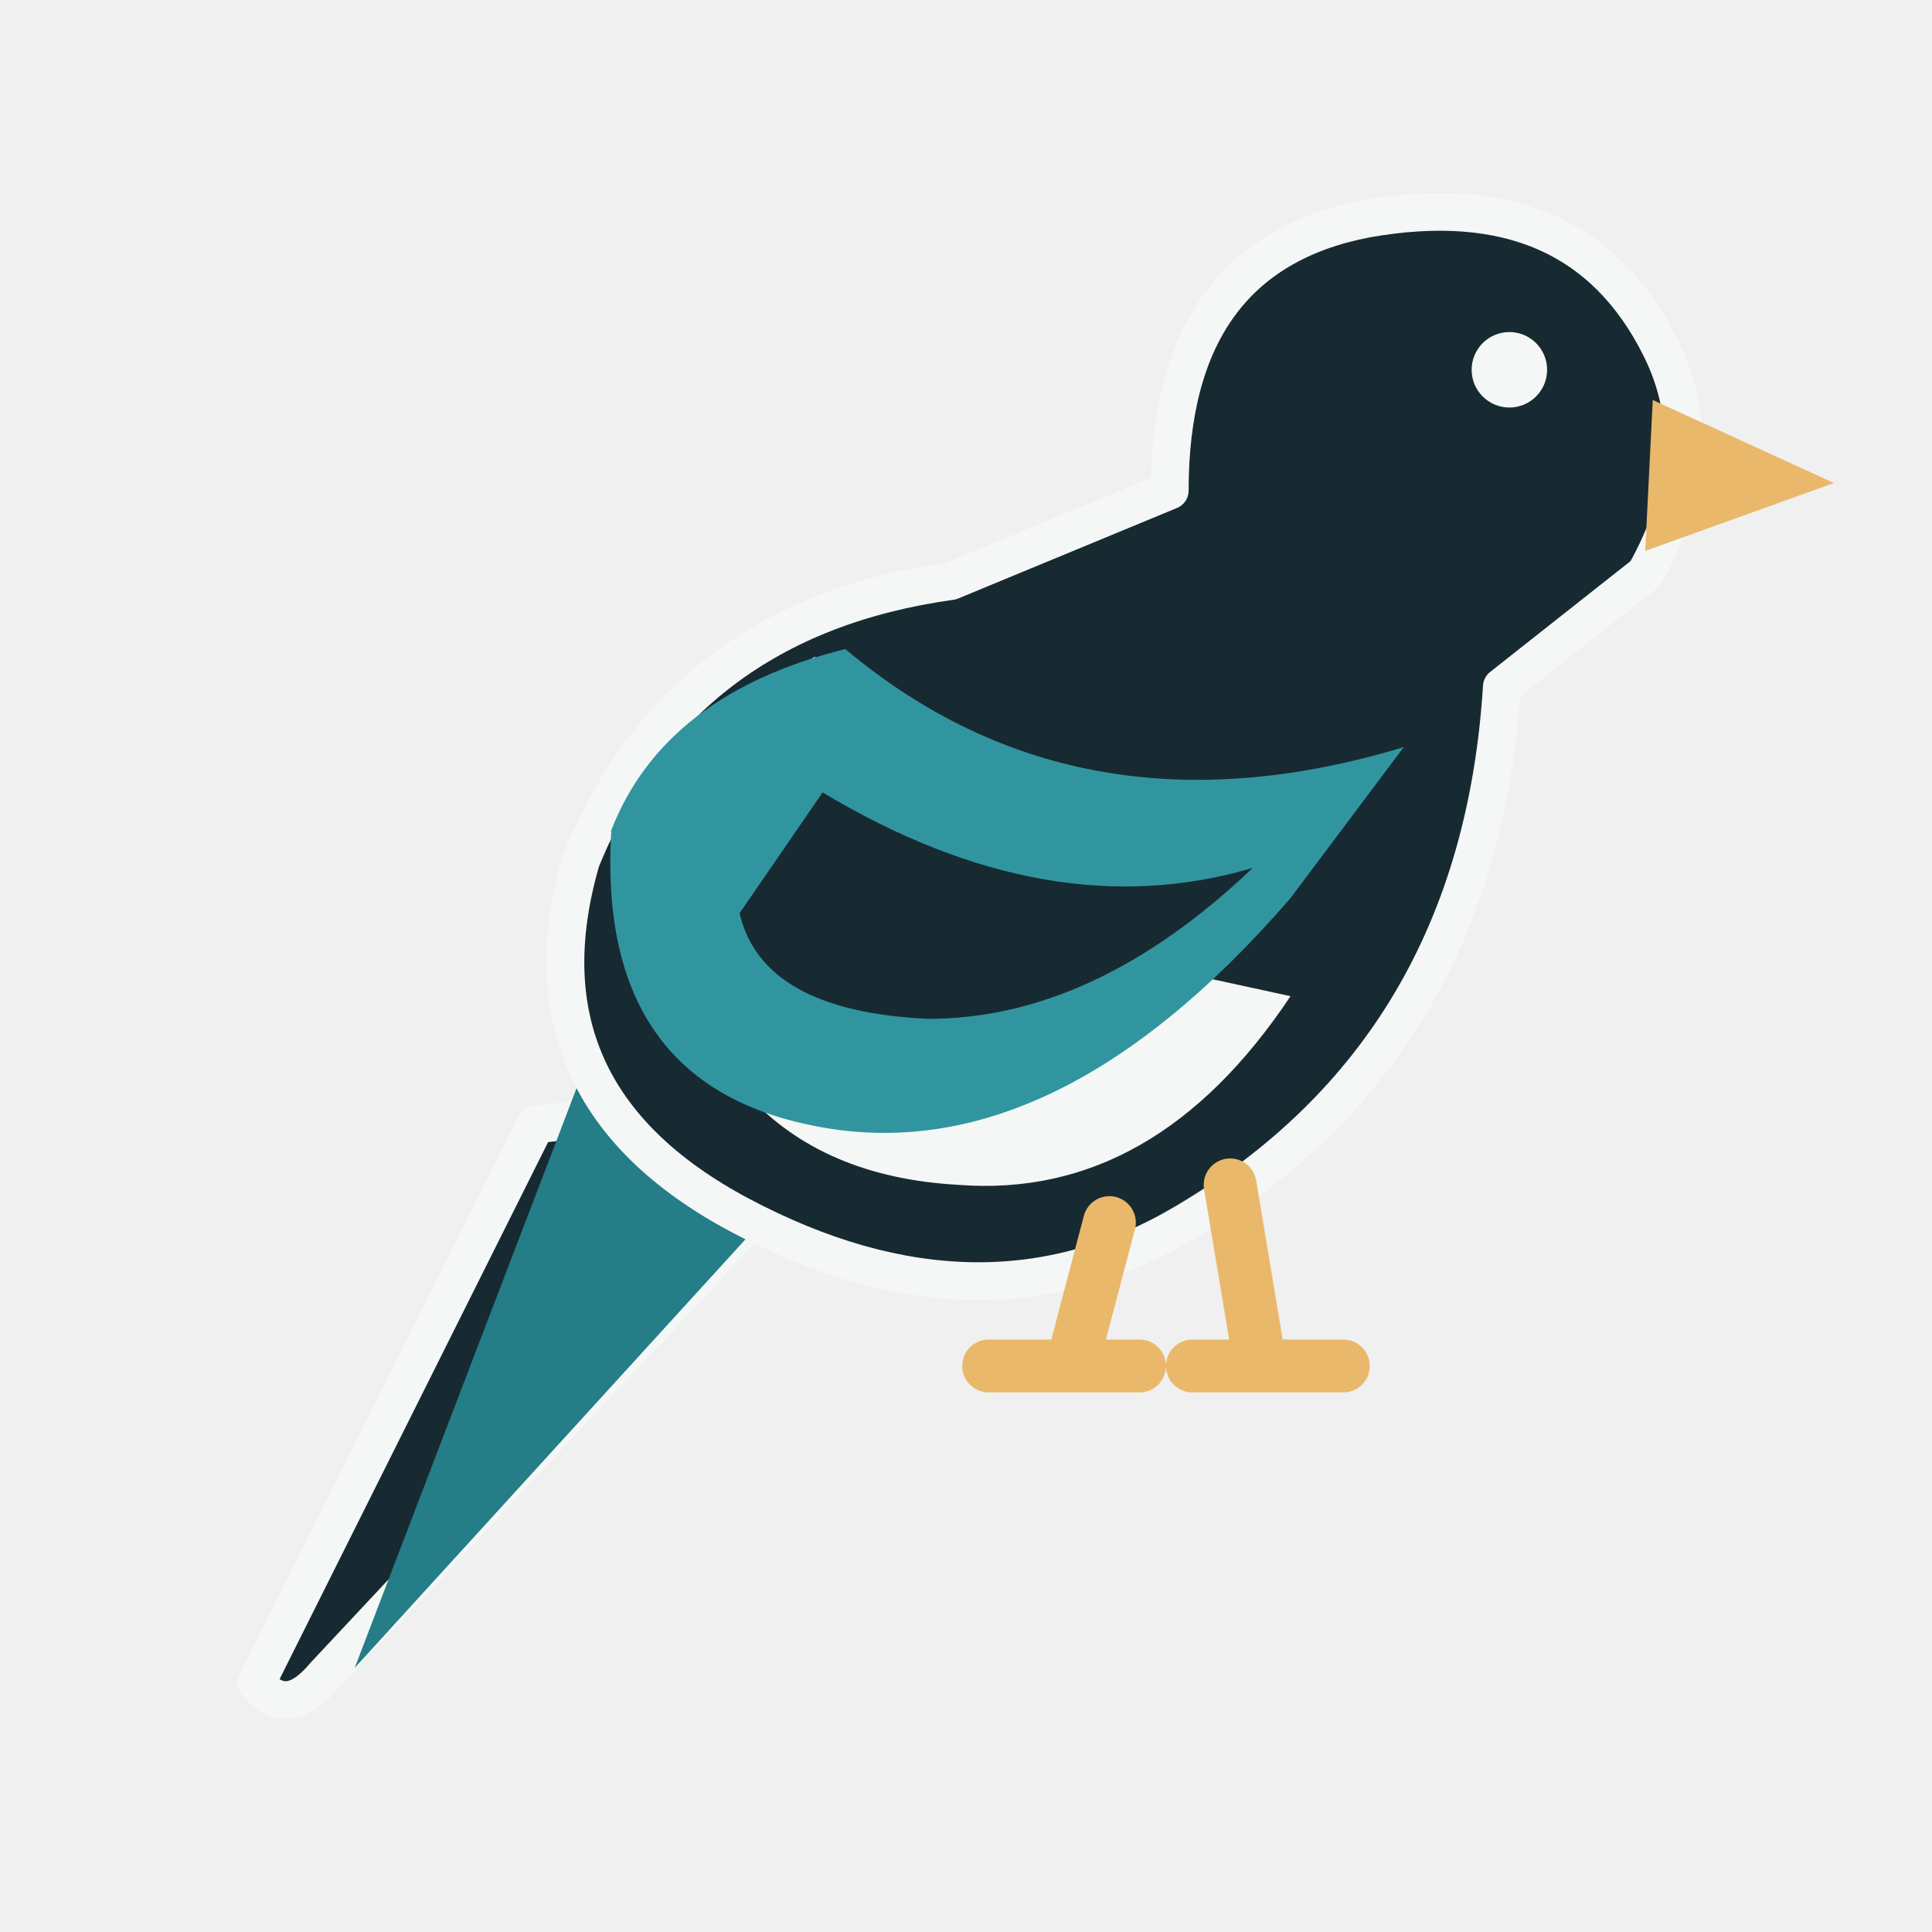
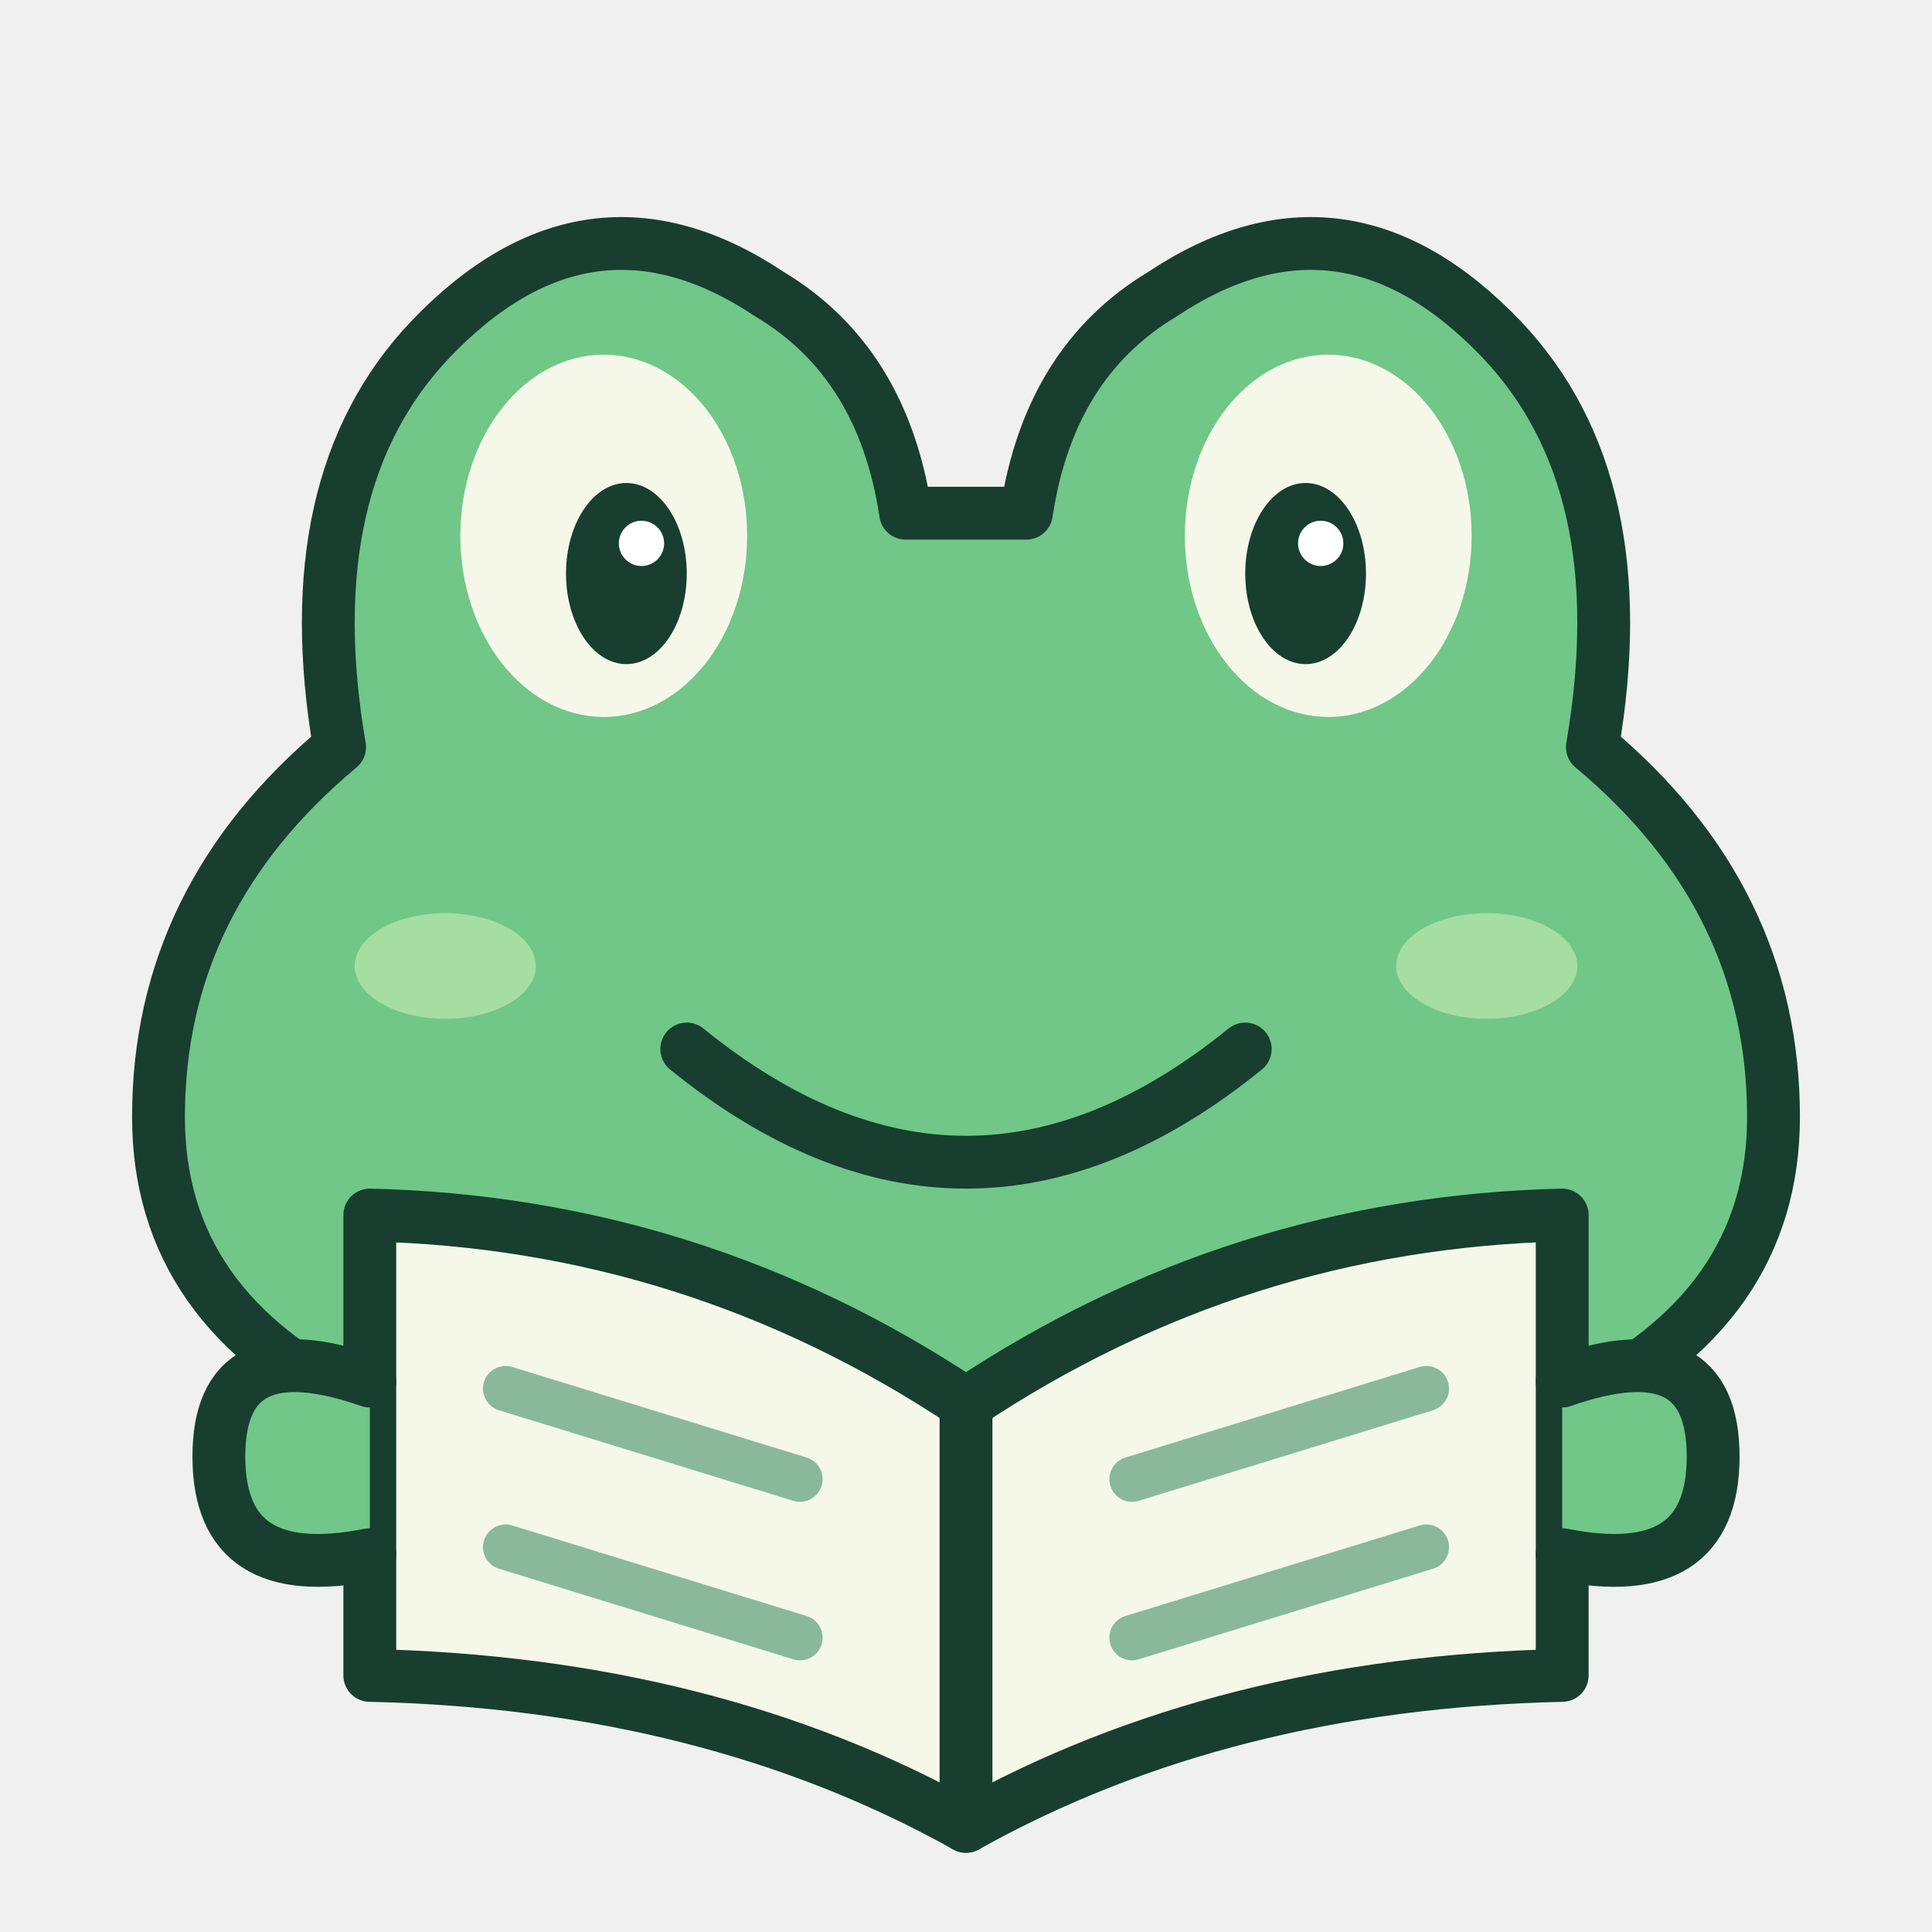
<svg xmlns="http://www.w3.org/2000/svg" width="256" height="256" viewBox="0 0 256 256" role="img" aria-labelledby="title desc">
-   <g stroke="#f4f7f5" stroke-width="5" stroke-linejoin="round">
-     <path fill="#172a32" d="M116 144 43 222Q38 228 34 223L71 149Z" />
-     <path fill="#247d87" d="m109 153-62 68 31-81Z" stroke="none" />
-     <path fill="#172a32" d="M77 114q13-32 49-37l29-12q0-31 26-36 28-5 39 17 7 14-2 30l-19 15q-3 48-42 71-27 16-59-1-30-16-21-47Z" />
+   <g stroke="#183e30" stroke-width="7" stroke-linecap="round" stroke-linejoin="round">
+     <path fill="#70c788" d="M45 99Q39 64 57 45q21-22 45-6 15 9 18 29h16q3-20 18-29 24-16 45 6 18 19 12 54 24 20 24 49 0 51-107 51T21 148q0-29 24-49Z" />
+     <ellipse cx="80" cy="71" rx="19" ry="24" fill="#f5f8e9" stroke="none" />
+     <ellipse cx="176" cy="71" rx="19" ry="24" fill="#f5f8e9" stroke="none" />
+     <path d="M91 139q37 30 74 0" fill="none" />
+     <path fill="#f5f8e9" d="M128 186q-36-24-79-25v61q45 1 79 20 34-19 79-20v-61q-43 1-79 25Z" />
+     <path d="M128 186v56" fill="none" />
+     <path d="m67 184 39 12m-39 9 39 12m44-21 39-12m-39 33 39-12" fill="none" stroke="#89b99a" stroke-width="6" />
+     <path fill="#70c788" d="M49 183q-20-7-20 10t20 13m158-23q20-7 20 10t-20 13" />
  </g>
-   <path fill="#f4f7f5" d="M87 113q7-18 21-26 2 32 40 40l23 5q-18 27-44 25-36-2-40-44Z" />
-   <path fill="#3195a0" d="M81 110q-2 33 26 39 32 7 64-30l15-20q-43 13-74-13-24 6-31 24Z" />
-   <path fill="#172a32" d="M109 105q30 18 57 10-21 20-43 20-22-1-25-14Z" />
-   <path fill="#eab86a" d="m219 53 24 11-25 9Z" />
-   <circle cx="200" cy="49" r="5" fill="#f4f7f5" />
-   <path d="m147 162-5 19m21-24 4 24m-36 0h20m7 0h20" fill="none" stroke="#eab86a" stroke-width="7" stroke-linecap="round" stroke-linejoin="round" />
+   <ellipse cx="83" cy="76" rx="8" ry="12" fill="#183e30" />
+   <ellipse cx="173" cy="76" rx="8" ry="12" fill="#183e30" />
+   <circle cx="85" cy="72" r="3" fill="#fff" />
+   <circle cx="175" cy="72" r="3" fill="#fff" />
+   <ellipse cx="59" cy="128" rx="12" ry="7" fill="#a6dda2" />
+   <ellipse cx="197" cy="128" rx="12" ry="7" fill="#a6dda2" />
</svg>
